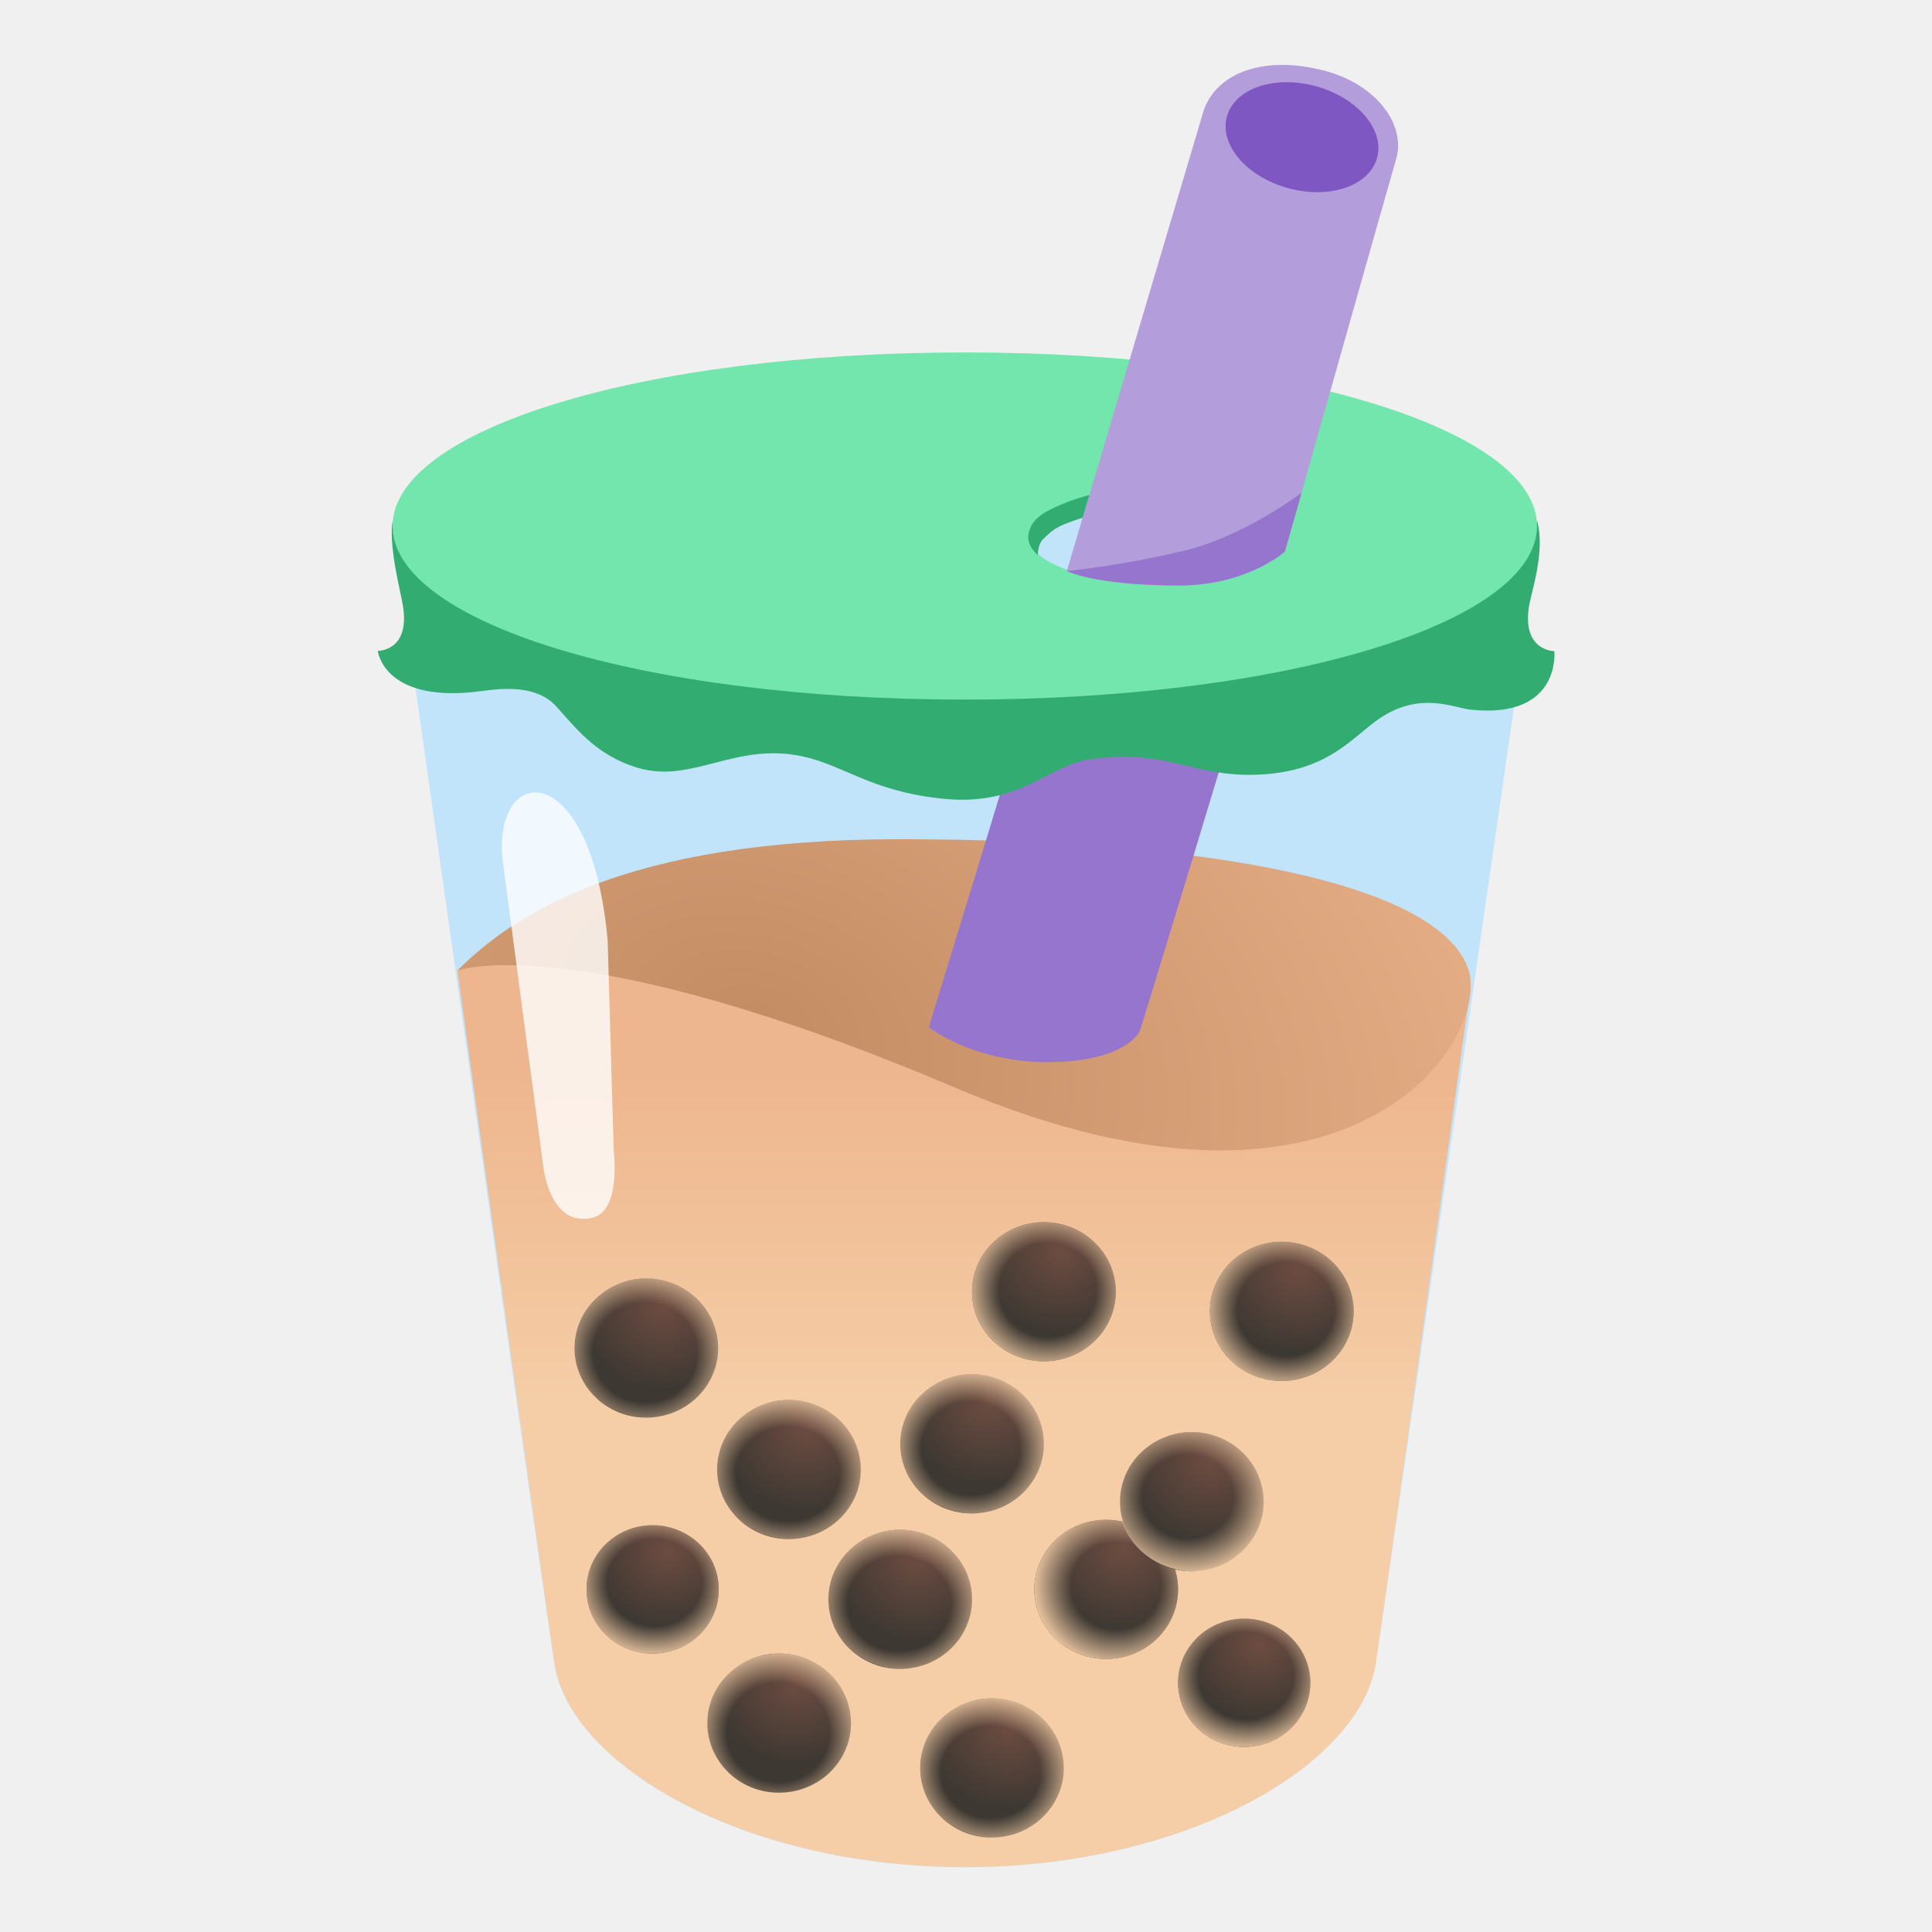
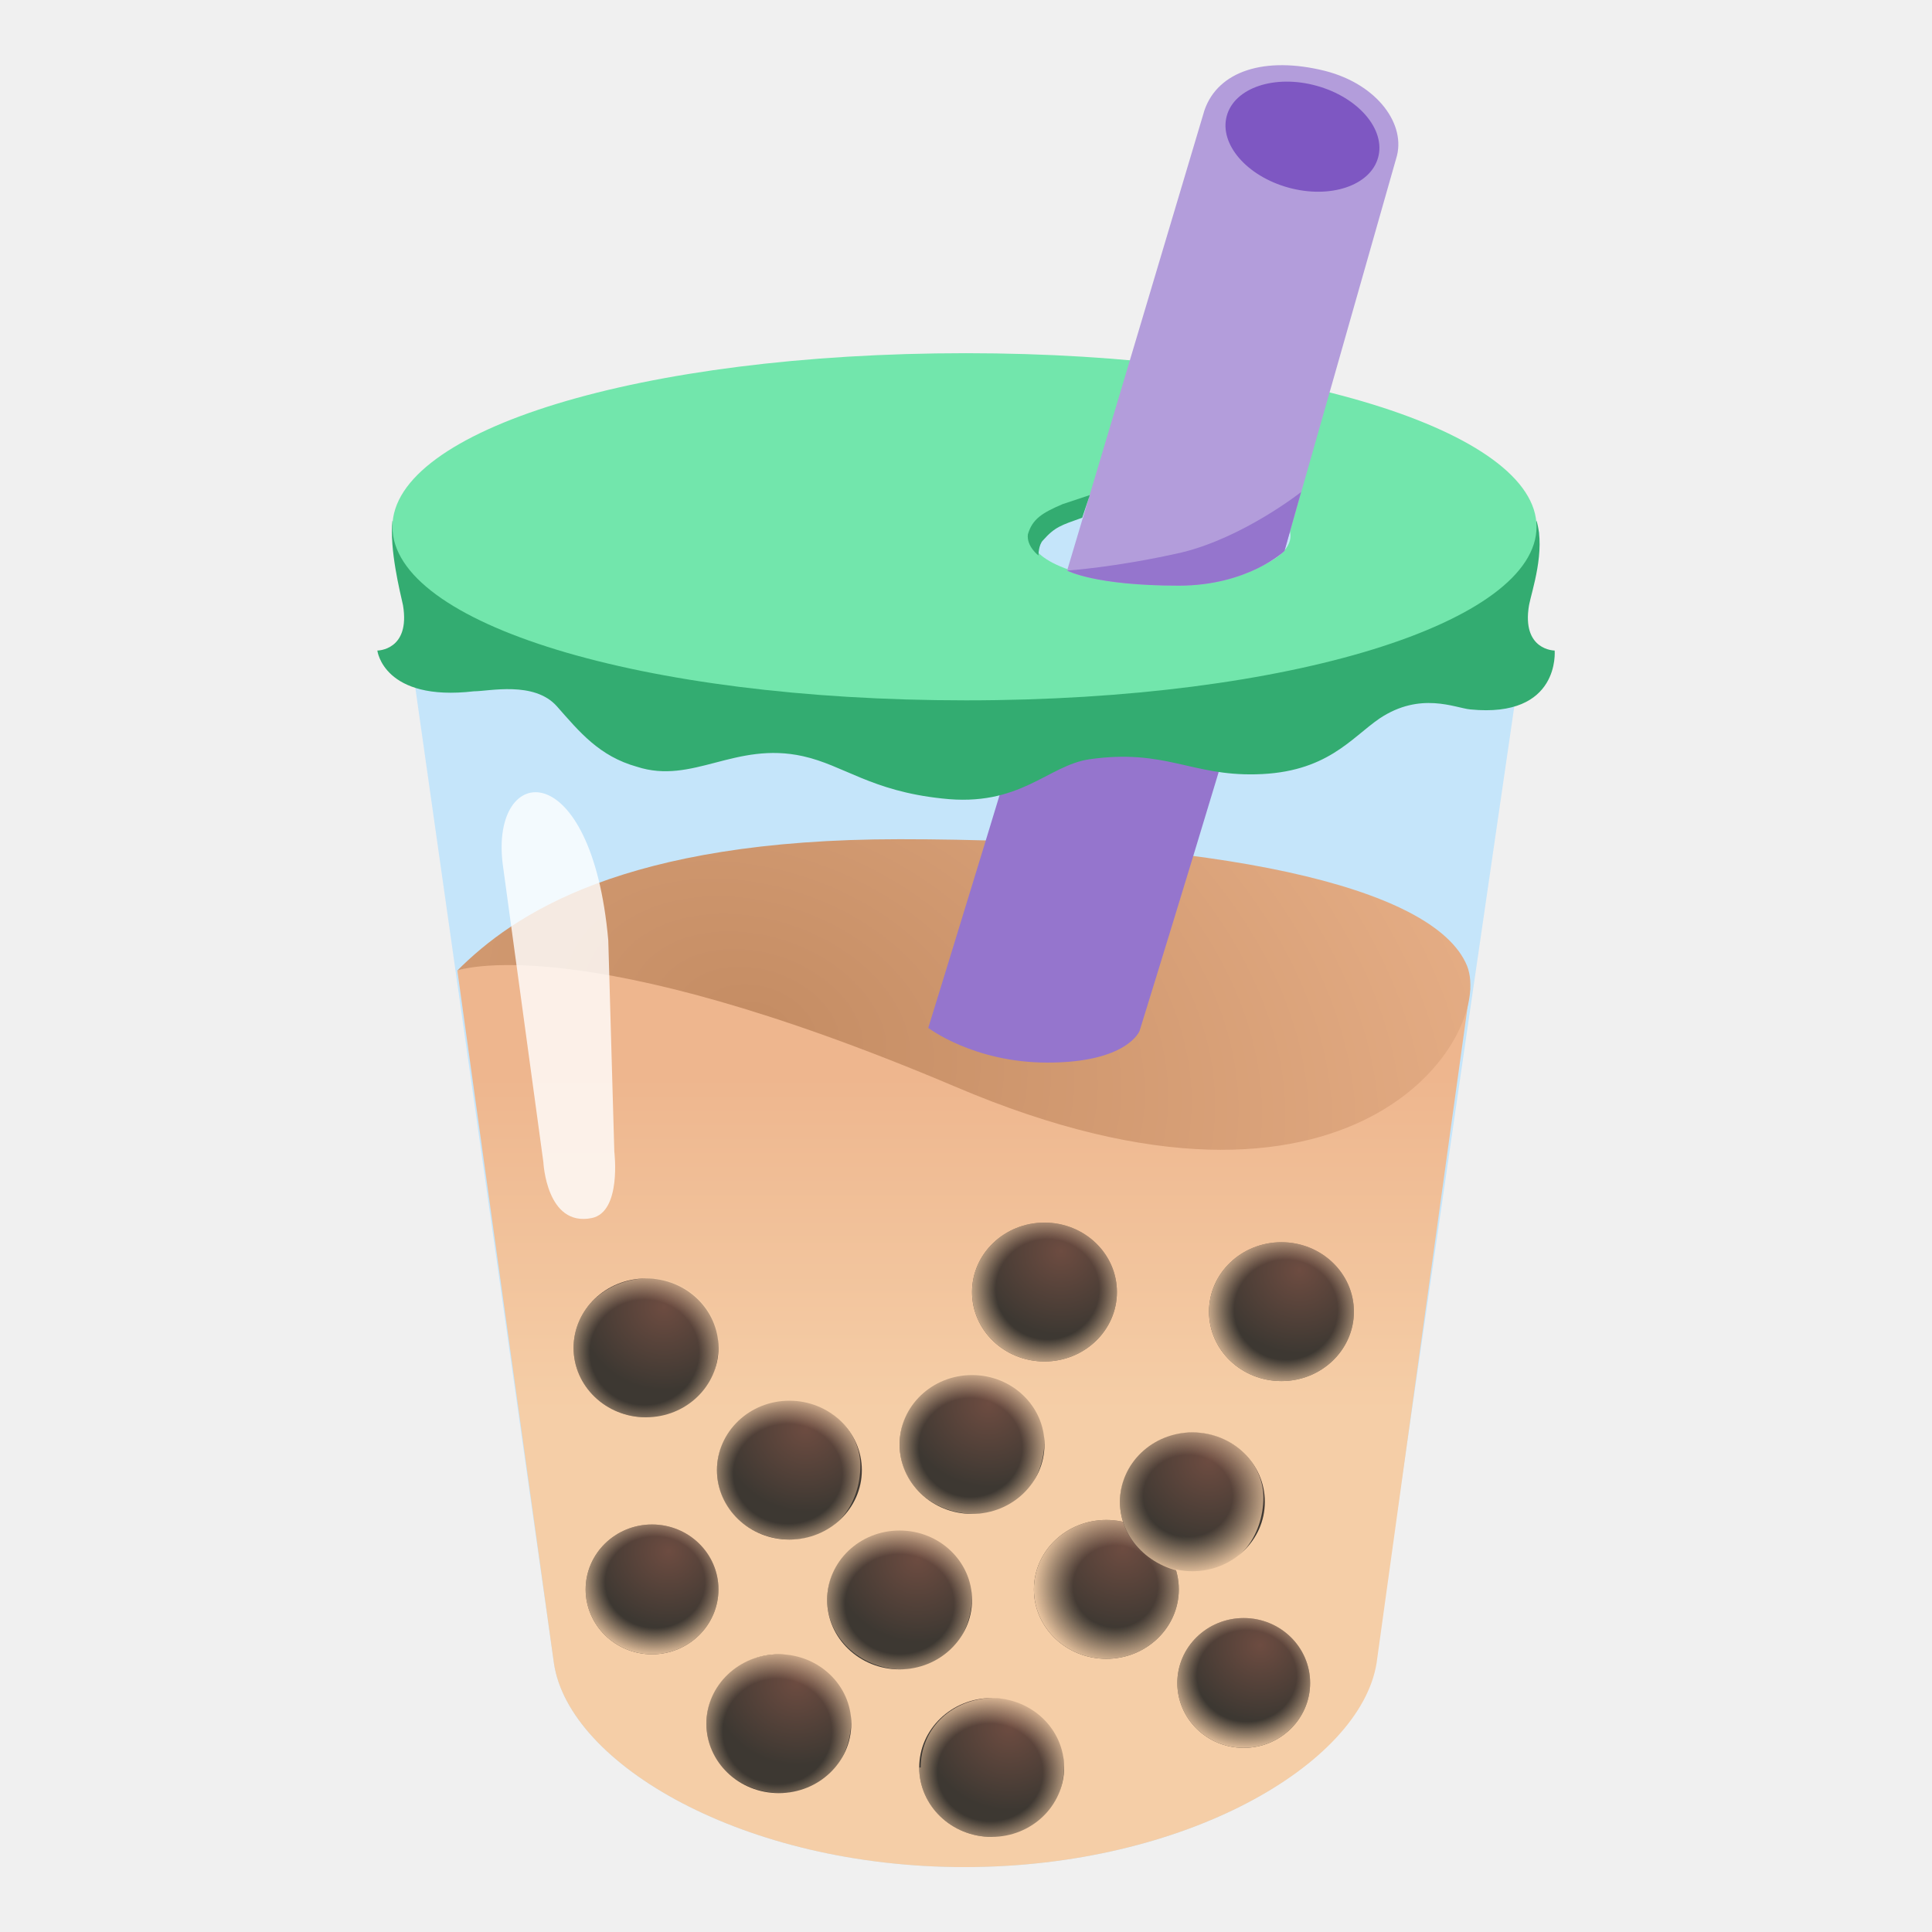
- <svg xmlns="http://www.w3.org/2000/svg" width="1em" height="1em" viewBox="0 0 128 128">
-   <path fill="#bae2fd" d="M63.93 25.32c-34.12.31-37.92 9.54-37.92 9.54s9.7 68.61 10.71 75.34 12.54 13.51 27.21 13.51 26.2-6.79 27.21-13.51c1.01-6.73 10.83-74.88 10.83-74.88s-3.92-9.69-38.04-10" opacity=".85" />
-   <linearGradient id="a" x1="63.85" x2="63.85" y1="71.279" y2="93.528" gradientUnits="userSpaceOnUse">
+ <svg viewBox="0 0 128 128">
+   <path fill="#bae2fd" d="M64 25.3c-34.2.3-38 9.6-38 9.6l10.7 75.3c1 6.7 12.6 13.5 27.2 13.5s26.2-6.8 27.2-13.5L102 35.3s-4-9.7-38-10" opacity=".8" />
+   <linearGradient id="a" x1="63.9" x2="63.9" y1="71.3" y2="93.5" gradientUnits="userSpaceOnUse">
    <stop offset="0" stop-color="#eeb68e" />
    <stop offset="1" stop-color="#f5cea7" />
  </linearGradient>
-   <path fill="url(#a)" d="M30.3 64.3c2.61 18.75 5.83 41.86 6.43 45.89 1.01 6.73 12.54 13.51 27.21 13.51s26.2-6.79 27.21-13.51c.59-3.95 3.68-26.07 6.26-44.66 0 0-24.45-9.08-39.2-7.27-14.75 1.8-27.91 6.04-27.91 6.04" />
-   <radialGradient id="b" cx="50.2" cy="68.106" r="67.101" gradientTransform="matrix(.9469 .3217 -.2221 .6538 17.794 7.434)" gradientUnits="userSpaceOnUse">
+   <path fill="url(#a)" d="m30.3 64.3 6.4 45.9c1 6.7 12.6 13.5 27.2 13.5s26.2-6.8 27.3-13.5l6.2-44.7s-24.4-9-39.2-7.2a170 170 0 0 0-27.9 6" />
+   <radialGradient id="b" cx="50.2" cy="68.1" r="67.1" gradientTransform="matrix(.9469 .3217 -.2221 .6538 17.794 7.434)" gradientUnits="userSpaceOnUse">
    <stop offset="0" stop-color="#c48c63" />
    <stop offset="1" stop-color="#eeb68e" />
  </radialGradient>
-   <path fill="url(#b)" d="M97.22 64.04c1.81 4.57-7.43 19.27-33.89 8.04C38.24 61.42 30.3 64.3 30.3 64.3c3.68-3.67 11.07-8.7 29.26-8.7 20.63 0 35.48 2.92 37.66 8.44" />
-   <path fill="#9575cd" d="M70.5 38.41c-2.3 8.03-8.97 29.65-8.97 29.65s2.94 2.3 7.83 2.31c5.33 0 6.17-2.09 6.17-2.09s6.55-21.27 8.78-29.18c0 0-2.12.37-7.41.33-5.31-.03-6.4-1.02-6.4-1.02" />
-   <radialGradient id="c" cx="86.055" cy="82.907" r="5.668" gradientTransform="matrix(1 0 0 .9699 0 3.75)" gradientUnits="userSpaceOnUse">
+   <path fill="url(#b)" d="M97.2 64c1.8 4.6-7.4 19.3-33.9 8-25-10.6-33-7.7-33-7.7 3.7-3.7 11-8.7 29.3-8.7 20.6 0 35.4 3 37.6 8.4" />
+   <path fill="#9575cd" d="M70.5 38.4c-2.3 8-9 29.7-9 29.7s3 2.3 7.9 2.3c5.3 0 6.1-2.1 6.1-2.1S82.1 47 84.3 39c0 0-2.1.4-7.4.3-5.3 0-6.4-1-6.4-1" />
+   <radialGradient id="c" cx="86.1" cy="82.9" r="5.7" gradientTransform="matrix(1 0 0 .9699 0 3.75)" gradientUnits="userSpaceOnUse">
    <stop offset="0" stop-color="#6d4c41" />
-     <stop offset=".999" stop-color="#3d3832" />
+     <stop offset="1" stop-color="#3d3832" />
  </radialGradient>
-   <ellipse cx="84.92" cy="86.88" fill="url(#c)" rx="4.76" ry="4.61" />
-   <radialGradient id="d" cx="70.289" cy="81.575" r="5.668" gradientTransform="matrix(1 0 0 .9699 0 3.75)" gradientUnits="userSpaceOnUse">
+   <ellipse cx="84.9" cy="86.9" fill="url(#c)" rx="4.8" ry="4.6" />
+   <radialGradient id="d" cx="70.3" cy="81.6" r="5.7" gradientTransform="matrix(1 0 0 .9699 0 3.75)" gradientUnits="userSpaceOnUse">
    <stop offset="0" stop-color="#6d4c41" />
-     <stop offset=".999" stop-color="#3d3832" />
+     <stop offset="1" stop-color="#3d3832" />
  </radialGradient>
-   <ellipse cx="69.16" cy="85.58" fill="url(#d)" rx="4.76" ry="4.61" />
-   <radialGradient id="e" cx="60.776" cy="102.577" r="5.668" gradientTransform="matrix(1 0 0 .9699 0 3.75)" gradientUnits="userSpaceOnUse">
+   <ellipse cx="69.2" cy="85.6" fill="url(#d)" rx="4.8" ry="4.6" />
+   <radialGradient id="e" cx="60.8" cy="102.6" r="5.7" gradientTransform="matrix(1 0 0 .9699 0 3.75)" gradientUnits="userSpaceOnUse">
    <stop offset="0" stop-color="#6d4c41" />
-     <stop offset=".999" stop-color="#3d3832" />
+     <stop offset="1" stop-color="#3d3832" />
  </radialGradient>
-   <ellipse cx="59.64" cy="105.96" fill="url(#e)" rx="4.76" ry="4.61" />
-   <radialGradient id="f" cx="74.424" cy="101.896" r="5.668" gradientTransform="matrix(1 0 0 .9699 0 3.75)" gradientUnits="userSpaceOnUse">
+   <ellipse cx="59.6" cy="106" fill="url(#e)" rx="4.8" ry="4.6" />
+   <radialGradient id="f" cx="74.4" cy="101.9" r="5.7" gradientTransform="matrix(1 0 0 .9699 0 3.75)" gradientUnits="userSpaceOnUse">
    <stop offset="0" stop-color="#6d4c41" />
-     <stop offset=".999" stop-color="#3d3832" />
+     <stop offset="1" stop-color="#3d3832" />
  </radialGradient>
-   <ellipse cx="73.29" cy="105.3" fill="url(#f)" rx="4.76" ry="4.61" />
-   <radialGradient id="g" cx="73.936" cy="104.452" r="5.638" gradientTransform="matrix(1 0 0 .9699 0 3.75)" gradientUnits="userSpaceOnUse">
-     <stop offset=".528" stop-color="#f5cea7" stop-opacity="0" />
+   <ellipse cx="73.3" cy="105.3" fill="url(#f)" rx="4.8" ry="4.6" />
+   <radialGradient id="g" cx="73.9" cy="104.5" r="5.6" gradientTransform="matrix(1 0 0 .9699 0 3.75)" gradientUnits="userSpaceOnUse">
+     <stop offset=".5" stop-color="#f5cea7" stop-opacity="0" />
    <stop offset="1" stop-color="#f5cea7" />
  </radialGradient>
-   <ellipse cx="73.29" cy="105.3" fill="url(#g)" rx="4.76" ry="4.61" />
-   <radialGradient id="h" cx="69.424" cy="84.239" r="5.668" gradientTransform="matrix(1 0 0 .9699 0 3.75)" gradientUnits="userSpaceOnUse">
-     <stop offset=".567" stop-color="#f5cea7" stop-opacity="0" />
+   <ellipse cx="73.3" cy="105.3" fill="url(#g)" rx="4.8" ry="4.6" />
+   <radialGradient id="h" cx="69.4" cy="84.2" r="5.7" gradientTransform="matrix(1 0 0 .9699 0 3.75)" gradientUnits="userSpaceOnUse">
+     <stop offset=".6" stop-color="#f5cea7" stop-opacity="0" />
    <stop offset="1" stop-color="#f5cea7" />
  </radialGradient>
-   <ellipse cx="69.16" cy="85.58" fill="url(#h)" rx="4.76" ry="4.61" />
-   <radialGradient id="i" cx="85.189" cy="85.571" r="5.668" gradientTransform="matrix(1 0 0 .9699 0 3.75)" gradientUnits="userSpaceOnUse">
-     <stop offset=".567" stop-color="#f5cea7" stop-opacity="0" />
+   <ellipse cx="69.2" cy="85.6" fill="url(#h)" rx="4.8" ry="4.6" />
+   <radialGradient id="i" cx="85.2" cy="85.6" r="5.7" gradientTransform="matrix(1 0 0 .9699 0 3.75)" gradientUnits="userSpaceOnUse">
+     <stop offset=".6" stop-color="#f5cea7" stop-opacity="0" />
    <stop offset="1" stop-color="#f5cea7" />
  </radialGradient>
-   <ellipse cx="84.92" cy="86.88" fill="url(#i)" rx="4.76" ry="4.61" />
-   <radialGradient id="j" cx="44.286" cy="102.117" r="5.22" gradientTransform="matrix(1 0 0 .9699 0 3.75)" gradientUnits="userSpaceOnUse">
+   <ellipse cx="84.9" cy="86.9" fill="url(#i)" rx="4.8" ry="4.6" />
+   <radialGradient id="j" cx="44.3" cy="102.1" r="5.2" gradientTransform="matrix(1 0 0 .9699 0 3.75)" gradientUnits="userSpaceOnUse">
    <stop offset="0" stop-color="#6d4c41" />
-     <stop offset=".999" stop-color="#3d3832" />
+     <stop offset="1" stop-color="#3d3832" />
  </radialGradient>
-   <ellipse cx="43.24" cy="105.3" fill="url(#j)" rx="4.38" ry="4.25" />
-   <radialGradient id="k" cx="43.366" cy="104.22" r="5.522" gradientTransform="matrix(1 0 0 .9179 0 9.179)" gradientUnits="userSpaceOnUse">
-     <stop offset=".567" stop-color="#f5cea7" stop-opacity="0" />
+   <ellipse cx="43.2" cy="105.3" fill="url(#j)" rx="4.4" ry="4.3" />
+   <radialGradient id="k" cx="43.4" cy="104.2" r="5.5" gradientTransform="matrix(1 0 0 .9179 0 9.179)" gradientUnits="userSpaceOnUse">
+     <stop offset=".6" stop-color="#f5cea7" stop-opacity="0" />
    <stop offset="1" stop-color="#f5cea7" />
  </radialGradient>
-   <ellipse cx="43.24" cy="105.3" fill="url(#k)" rx="4.38" ry="4.25" />
-   <radialGradient id="l" cx="83.471" cy="108.501" r="5.22" gradientTransform="matrix(1 0 0 .9699 0 3.75)" gradientUnits="userSpaceOnUse">
+   <ellipse cx="43.2" cy="105.3" fill="url(#k)" rx="4.4" ry="4.3" />
+   <radialGradient id="l" cx="83.5" cy="108.5" r="5.2" gradientTransform="matrix(1 0 0 .9699 0 3.75)" gradientUnits="userSpaceOnUse">
    <stop offset="0" stop-color="#6d4c41" />
-     <stop offset=".999" stop-color="#3d3832" />
+     <stop offset="1" stop-color="#3d3832" />
  </radialGradient>
-   <ellipse cx="82.43" cy="111.49" fill="url(#l)" rx="4.38" ry="4.25" />
-   <radialGradient id="m" cx="82.551" cy="110.603" r="5.522" gradientTransform="matrix(1 0 0 .9179 0 9.511)" gradientUnits="userSpaceOnUse">
-     <stop offset=".567" stop-color="#f5cea7" stop-opacity="0" />
+   <ellipse cx="82.4" cy="111.5" fill="url(#l)" rx="4.4" ry="4.3" />
+   <radialGradient id="m" cx="82.6" cy="110.6" r="5.5" gradientTransform="matrix(1 0 0 .9179 0 9.511)" gradientUnits="userSpaceOnUse">
+     <stop offset=".6" stop-color="#f5cea7" stop-opacity="0" />
    <stop offset="1" stop-color="#f5cea7" />
  </radialGradient>
-   <ellipse cx="82.43" cy="111.49" fill="url(#m)" rx="4.38" ry="4.25" />
-   <radialGradient id="n" cx="59.568" cy="105.661" r="6.038" gradientTransform="matrix(1 0 0 .9179 0 9.254)" gradientUnits="userSpaceOnUse">
-     <stop offset=".567" stop-color="#f5cea7" stop-opacity="0" />
+   <ellipse cx="82.4" cy="111.5" fill="url(#m)" rx="4.4" ry="4.3" />
+   <radialGradient id="n" cx="59.6" cy="105.7" r="6" gradientTransform="matrix(1 0 0 .9179 0 9.254)" gradientUnits="userSpaceOnUse">
+     <stop offset=".6" stop-color="#f5cea7" stop-opacity="0" />
    <stop offset="1" stop-color="#f5cea7" />
  </radialGradient>
-   <path fill="url(#n)" d="M54.84 105.96c0-2.55 1.94-4.46 4.56-4.61 2.61-.15 5.04 1.81 5.04 4.36s-1.64 5-4.85 4.87c-2.62-.12-4.75-2.08-4.75-4.62" />
-   <radialGradient id="o" cx="66.854" cy="114.097" r="5.668" gradientTransform="matrix(1 0 0 .9699 0 3.75)" gradientUnits="userSpaceOnUse">
+   <path fill="url(#n)" d="M54.8 106c0-2.6 2-4.5 4.6-4.7 2.6-.1 5 1.9 5 4.4s-1.6 5-4.8 4.9c-2.6-.1-4.8-2.1-4.8-4.6" />
+   <radialGradient id="o" cx="66.9" cy="114.1" r="5.7" gradientTransform="matrix(1 0 0 .9699 0 3.75)" gradientUnits="userSpaceOnUse">
    <stop offset="0" stop-color="#6d4c41" />
-     <stop offset=".999" stop-color="#3d3832" />
+     <stop offset="1" stop-color="#3d3832" />
  </radialGradient>
-   <ellipse cx="65.72" cy="117.13" fill="url(#o)" rx="4.76" ry="4.61" />
-   <radialGradient id="p" cx="65.645" cy="117.181" r="5.785" gradientTransform="matrix(1 0 0 .9284 0 8.616)" gradientUnits="userSpaceOnUse">
-     <stop offset=".567" stop-color="#f5cea7" stop-opacity="0" />
+   <ellipse cx="65.7" cy="117.1" fill="url(#o)" rx="4.8" ry="4.6" />
+   <radialGradient id="p" cx="65.6" cy="117.2" r="5.8" gradientTransform="matrix(1 0 0 .9284 0 8.616)" gradientUnits="userSpaceOnUse">
+     <stop offset=".6" stop-color="#f5cea7" stop-opacity="0" />
    <stop offset="1" stop-color="#f5cea7" />
  </radialGradient>
-   <path fill="url(#p)" d="M60.92 117.13c0-2.55 1.94-4.46 4.56-4.61 2.61-.15 5.04 1.81 5.04 4.36s-1.64 5-4.85 4.87c-2.62-.11-4.75-2.07-4.75-4.62" />
-   <radialGradient id="q" cx="53.402" cy="93.717" r="5.668" gradientTransform="matrix(1 0 0 .9699 0 3.75)" gradientUnits="userSpaceOnUse">
+   <path fill="url(#p)" d="M61 117.1c0-2.5 1.9-4.4 4.5-4.6s5 1.8 5 4.4-1.6 5-4.8 4.8c-2.6 0-4.8-2-4.8-4.6" />
+   <radialGradient id="q" cx="53.4" cy="93.7" r="5.7" gradientTransform="matrix(1 0 0 .9699 0 3.75)" gradientUnits="userSpaceOnUse">
    <stop offset="0" stop-color="#6d4c41" />
-     <stop offset=".999" stop-color="#3d3832" />
+     <stop offset="1" stop-color="#3d3832" />
  </radialGradient>
-   <ellipse cx="52.27" cy="97.36" fill="url(#q)" rx="4.76" ry="4.61" />
-   <radialGradient id="r" cx="52.194" cy="96.801" r="6.038" gradientTransform="matrix(1 0 0 .9179 0 8.793)" gradientUnits="userSpaceOnUse">
-     <stop offset=".567" stop-color="#f5cea7" stop-opacity="0" />
+   <ellipse cx="52.3" cy="97.4" fill="url(#q)" rx="4.8" ry="4.6" />
+   <radialGradient id="r" cx="52.2" cy="96.8" r="6" gradientTransform="matrix(1 0 0 .9179 0 8.793)" gradientUnits="userSpaceOnUse">
+     <stop offset=".6" stop-color="#f5cea7" stop-opacity="0" />
    <stop offset="1" stop-color="#f5cea7" />
  </radialGradient>
-   <path fill="url(#r)" d="M47.47 97.36c0-2.55 1.94-4.46 4.56-4.61 2.61-.15 5.04 1.81 5.04 4.36s-1.64 5-4.85 4.87c-2.62-.11-4.75-2.07-4.75-4.62" />
-   <radialGradient id="s" cx="65.533" cy="91.96" r="5.668" gradientTransform="matrix(1 0 0 .9699 0 3.75)" gradientUnits="userSpaceOnUse">
+   <path fill="url(#r)" d="M47.5 97.4c0-2.6 2-4.5 4.5-4.7 2.6-.1 5 1.9 5 4.4s-1.6 5-4.8 4.9c-2.6-.1-4.7-2-4.7-4.6" />
+   <radialGradient id="s" cx="65.5" cy="92" r="5.7" gradientTransform="matrix(1 0 0 .9699 0 3.75)" gradientUnits="userSpaceOnUse">
    <stop offset="0" stop-color="#6d4c41" />
-     <stop offset=".999" stop-color="#3d3832" />
+     <stop offset="1" stop-color="#3d3832" />
  </radialGradient>
-   <ellipse cx="64.4" cy="95.66" fill="url(#s)" rx="4.76" ry="4.61" />
-   <radialGradient id="t" cx="64.325" cy="95.044" r="5.725" gradientTransform="matrix(1 0 0 .9565 0 5.032)" gradientUnits="userSpaceOnUse">
-     <stop offset=".567" stop-color="#f5cea7" stop-opacity="0" />
+   <ellipse cx="64.4" cy="95.7" fill="url(#s)" rx="4.8" ry="4.6" />
+   <radialGradient id="t" cx="64.3" cy="95" r="5.7" gradientTransform="matrix(1 0 0 .9565 0 5.032)" gradientUnits="userSpaceOnUse">
+     <stop offset=".6" stop-color="#f5cea7" stop-opacity="0" />
    <stop offset="1" stop-color="#f5cea7" />
  </radialGradient>
-   <path fill="url(#t)" d="M59.6 95.66c0-2.55 1.94-4.46 4.56-4.61 2.61-.15 5.04 1.81 5.04 4.36s-1.64 5-4.85 4.87c-2.62-.12-4.75-2.07-4.75-4.62" />
-   <radialGradient id="u" cx="80.097" cy="95.907" r="5.668" gradientTransform="matrix(1 0 0 .9699 0 3.75)" gradientUnits="userSpaceOnUse">
+   <path fill="url(#t)" d="M59.6 95.7c0-2.6 2-4.5 4.6-4.7 2.6-.1 5 1.9 5 4.4s-1.6 5-4.8 4.9c-2.7-.1-4.8-2-4.8-4.6" />
+   <radialGradient id="u" cx="80.1" cy="95.9" r="5.7" gradientTransform="matrix(1 0 0 .9699 0 3.75)" gradientUnits="userSpaceOnUse">
    <stop offset="0" stop-color="#6d4c41" />
-     <stop offset=".999" stop-color="#3d3832" />
+     <stop offset="1" stop-color="#3d3832" />
  </radialGradient>
-   <ellipse cx="78.96" cy="99.49" fill="url(#u)" rx="4.76" ry="4.61" />
-   <radialGradient id="v" cx="78.7" cy="98.342" r="5.928" gradientTransform="matrix(1 0 0 .9179 0 8.873)" gradientUnits="userSpaceOnUse">
-     <stop offset=".507" stop-color="#f5cea7" stop-opacity="0" />
+   <ellipse cx="79" cy="99.5" fill="url(#u)" rx="4.8" ry="4.6" />
+   <radialGradient id="v" cx="78.7" cy="98.3" r="5.9" gradientTransform="matrix(1 0 0 .9179 0 8.873)" gradientUnits="userSpaceOnUse">
+     <stop offset=".5" stop-color="#f5cea7" stop-opacity="0" />
    <stop offset="1" stop-color="#f5cea7" />
  </radialGradient>
-   <path fill="url(#v)" d="M74.16 99.49c0-2.55 1.94-4.46 4.56-4.61 2.61-.15 5.04 1.81 5.04 4.36s-1.64 5-4.85 4.87c-2.62-.12-4.75-2.07-4.75-4.62" />
-   <radialGradient id="w" cx="43.954" cy="85.416" r="5.668" gradientTransform="matrix(1 0 0 .9699 0 3.75)" gradientUnits="userSpaceOnUse">
+   <path fill="url(#v)" d="M74.2 99.5c0-2.6 1.9-4.5 4.5-4.6 2.6-.2 5 1.8 5 4.3s-1.6 5-4.8 5c-2.6-.2-4.7-2.2-4.7-4.7" />
+   <radialGradient id="w" cx="44" cy="85.4" r="5.7" gradientTransform="matrix(1 0 0 .9699 0 3.75)" gradientUnits="userSpaceOnUse">
    <stop offset="0" stop-color="#6d4c41" />
-     <stop offset=".999" stop-color="#3d3832" />
+     <stop offset="1" stop-color="#3d3832" />
  </radialGradient>
-   <ellipse cx="42.82" cy="89.31" fill="url(#w)" rx="4.76" ry="4.61" />
-   <radialGradient id="x" cx="42.746" cy="88.501" r="6.038" gradientTransform="matrix(1 0 0 .9681 0 3.916)" gradientUnits="userSpaceOnUse">
-     <stop offset=".567" stop-color="#f5cea7" stop-opacity="0" />
+   <ellipse cx="42.8" cy="89.3" fill="url(#w)" rx="4.8" ry="4.6" />
+   <radialGradient id="x" cx="42.7" cy="88.5" r="6" gradientTransform="matrix(1 0 0 .9681 0 3.916)" gradientUnits="userSpaceOnUse">
+     <stop offset=".6" stop-color="#f5cea7" stop-opacity="0" />
    <stop offset="1" stop-color="#f5cea7" />
  </radialGradient>
-   <path fill="url(#x)" d="M38.02 89.31c0-2.55 1.94-4.46 4.56-4.61 2.61-.15 5.04 1.81 5.04 4.36s-1.64 5-4.85 4.87c-2.62-.11-4.75-2.07-4.75-4.62" />
-   <radialGradient id="y" cx="52.757" cy="111.04" r="5.668" gradientTransform="matrix(1 0 0 .9699 0 3.75)" gradientUnits="userSpaceOnUse">
+   <path fill="url(#x)" d="M38 89.3c0-2.5 2-4.4 4.6-4.6s5 1.8 5 4.4-1.6 5-4.8 4.8c-2.6 0-4.8-2-4.8-4.6" />
+   <radialGradient id="y" cx="52.8" cy="111" r="5.7" gradientTransform="matrix(1 0 0 .9699 0 3.75)" gradientUnits="userSpaceOnUse">
    <stop offset="0" stop-color="#6d4c41" />
-     <stop offset=".999" stop-color="#3d3832" />
+     <stop offset="1" stop-color="#3d3832" />
  </radialGradient>
-   <ellipse cx="51.62" cy="114.16" fill="url(#y)" rx="4.76" ry="4.61" />
-   <radialGradient id="z" cx="51.549" cy="114.448" r="5.985" gradientTransform="matrix(1 0 0 .9702 0 3.724)" gradientUnits="userSpaceOnUse">
-     <stop offset=".567" stop-color="#f5cea7" stop-opacity="0" />
+   <ellipse cx="51.6" cy="114.2" fill="url(#y)" rx="4.8" ry="4.6" />
+   <radialGradient id="z" cx="51.5" cy="114.4" r="6" gradientTransform="matrix(1 0 0 .9702 0 3.724)" gradientUnits="userSpaceOnUse">
+     <stop offset=".6" stop-color="#f5cea7" stop-opacity="0" />
    <stop offset="1" stop-color="#f5cea7" />
  </radialGradient>
-   <path fill="url(#z)" d="M46.82 114.17c0-2.55 1.94-4.46 4.56-4.61 2.61-.15 5.04 1.81 5.04 4.36s-1.64 5-4.85 4.87c-2.62-.12-4.75-2.08-4.75-4.62" />
-   <path fill="#33ac71" d="M101.31 40.11c.16-.93 1.09-3.65.52-5.62 0 0-2.08 9.1-37.83 9.1s-38.01-9-38.01-9c-.21 1.81.55 4.58.7 5.52.51 3.05-1.66 3.01-1.66 3.01s.35 3.34 6.35 2.73c1.1-.11 3.97-.76 5.52 1 1.48 1.68 2.77 3.23 5.32 4.01 3.64 1.1 6.46-1.71 10.94-.75 2.76.59 4.52 2.3 9.23 2.8 5.21.56 7-2.19 9.8-2.6 5.06-.74 6.76 1.14 10.94 1.02 4.82-.13 6.4-2.45 8.24-3.71 2.72-1.86 4.97-.71 6.08-.6 6 .62 5.53-3.88 5.53-3.88s-2.18.01-1.67-3.03" />
-   <path fill="#72e6ac" d="M63.92 23.35c-21.49 0-37.91 5.15-37.91 11.5s16.41 11.5 37.91 11.5 37.91-5.15 37.91-11.5-16.42-11.5-37.91-11.5m12.84 15.29c-4.76 0-8.61-1.38-8.61-3.07 0-1.7 3.86-3.07 8.61-3.07s8.61 1.38 8.61 3.07c0 1.7-3.86 3.07-8.61 3.07" />
-   <path fill="#b39ddb" d="M87.81 4.7c-3.95-1.06-7.16.05-8.06 2.61l-9.07 30.52s1.85.96 7.42.96c4.55 0 7.03-2.25 7.03-2.25s7.07-25 7.36-25.98c.68-2.24-1.23-4.93-4.68-5.86" />
-   <path fill="#9575cd" d="M78.1 38.79c4.55 0 7.03-2.25 7.03-2.25l1.1-3.89s-3.83 2.92-7.91 3.87c-4.38 1.02-7.64 1.31-7.64 1.31s1.85.96 7.42.96" />
-   <ellipse cx="86.26" cy="9.08" fill="#7e57c2" rx="3.5" ry="5.16" transform="rotate(-74.585 86.266 9.084)" />
-   <path fill="#33ac71" d="m71.73 34.3.45-1.51c-.59.16-1.22.36-1.83.62-1.32.55-2.03 1.02-2.21 1.97-.15.8.63 1.4.63 1.4s-.04-.67.33-1.05c.76-.79 1.2-.96 2.63-1.43" />
-   <path fill="#fff" d="M33.33 57.21c-.86-6.66 5.83-7.34 6.93 5.14l.4 13.92s.52 3.99-1.44 4.42c-2.93.64-3.26-3.68-3.26-3.68S34 62.34 33.33 57.21" opacity=".79" />
+   <path fill="url(#z)" d="M46.8 114.2c0-2.6 2-4.5 4.6-4.6 2.6-.2 5 1.8 5 4.3s-1.6 5-4.8 4.9c-2.7-.1-4.8-2-4.8-4.6" />
+   <path fill="#33ac71" d="M101.3 40.1c.2-1 1.1-3.6.5-5.6 0 0-2 9-37.8 9s-38-9-38-9c-.2 1.9.5 4.7.7 5.6.5 3-1.7 3-1.7 3s.4 3.4 6.4 2.7c1 0 4-.7 5.5 1s2.8 3.3 5.3 4c3.7 1.2 6.5-1.7 11-.7 2.7.6 4.5 2.3 9.2 2.8 5.2.6 7-2.2 9.8-2.6 5-.7 6.7 1.1 11 1 4.7-.1 6.3-2.4 8.2-3.7 2.7-1.8 5-.7 6-.6 6 .6 5.6-3.9 5.6-3.9s-2.2 0-1.7-3" />
+   <path fill="#72e6ac" d="M64 23.4c-21.6 0-38 5.1-38 11.5s16.4 11.5 38 11.5 37.8-5.2 37.8-11.5S85.4 23.4 64 23.4m12.9 15.2c-4.8 0-8.6-1.3-8.6-3s3.8-3.1 8.6-3.1 8.6 1.4 8.6 3c0 1.8-3.9 3.1-8.6 3.1" />
+   <path fill="#b39ddb" d="M87.8 4.7c-4-1-7.1 0-8 2.6l-9.1 30.5s1.8 1 7.4 1c4.6 0 7-2.3 7-2.3l7.4-26c.7-2.2-1.2-4.9-4.7-5.8" />
+   <path fill="#9575cd" d="M78.1 38.8c4.6 0 7-2.3 7-2.3l1.1-3.9s-3.8 3-7.9 4c-4.4 1-7.6 1.2-7.6 1.2s1.8 1 7.4 1" />
+   <ellipse cx="86.3" cy="9.1" fill="#7e57c2" rx="3.5" ry="5.2" transform="rotate(-74.585 86.266 9.084)" />
+   <path fill="#33ac71" d="m71.7 34.3.5-1.5-1.8.6c-1.4.6-2 1-2.3 2-.1.8.7 1.4.7 1.4s0-.7.3-1c.8-.9 1.2-1 2.6-1.5" />
+   <path fill="#fff" d="M33.3 57.2c-.8-6.7 5.9-7.3 7 5.1l.4 14s.5 4-1.5 4.4c-3 .6-3.2-3.7-3.2-3.7z" opacity=".8" />
</svg>
